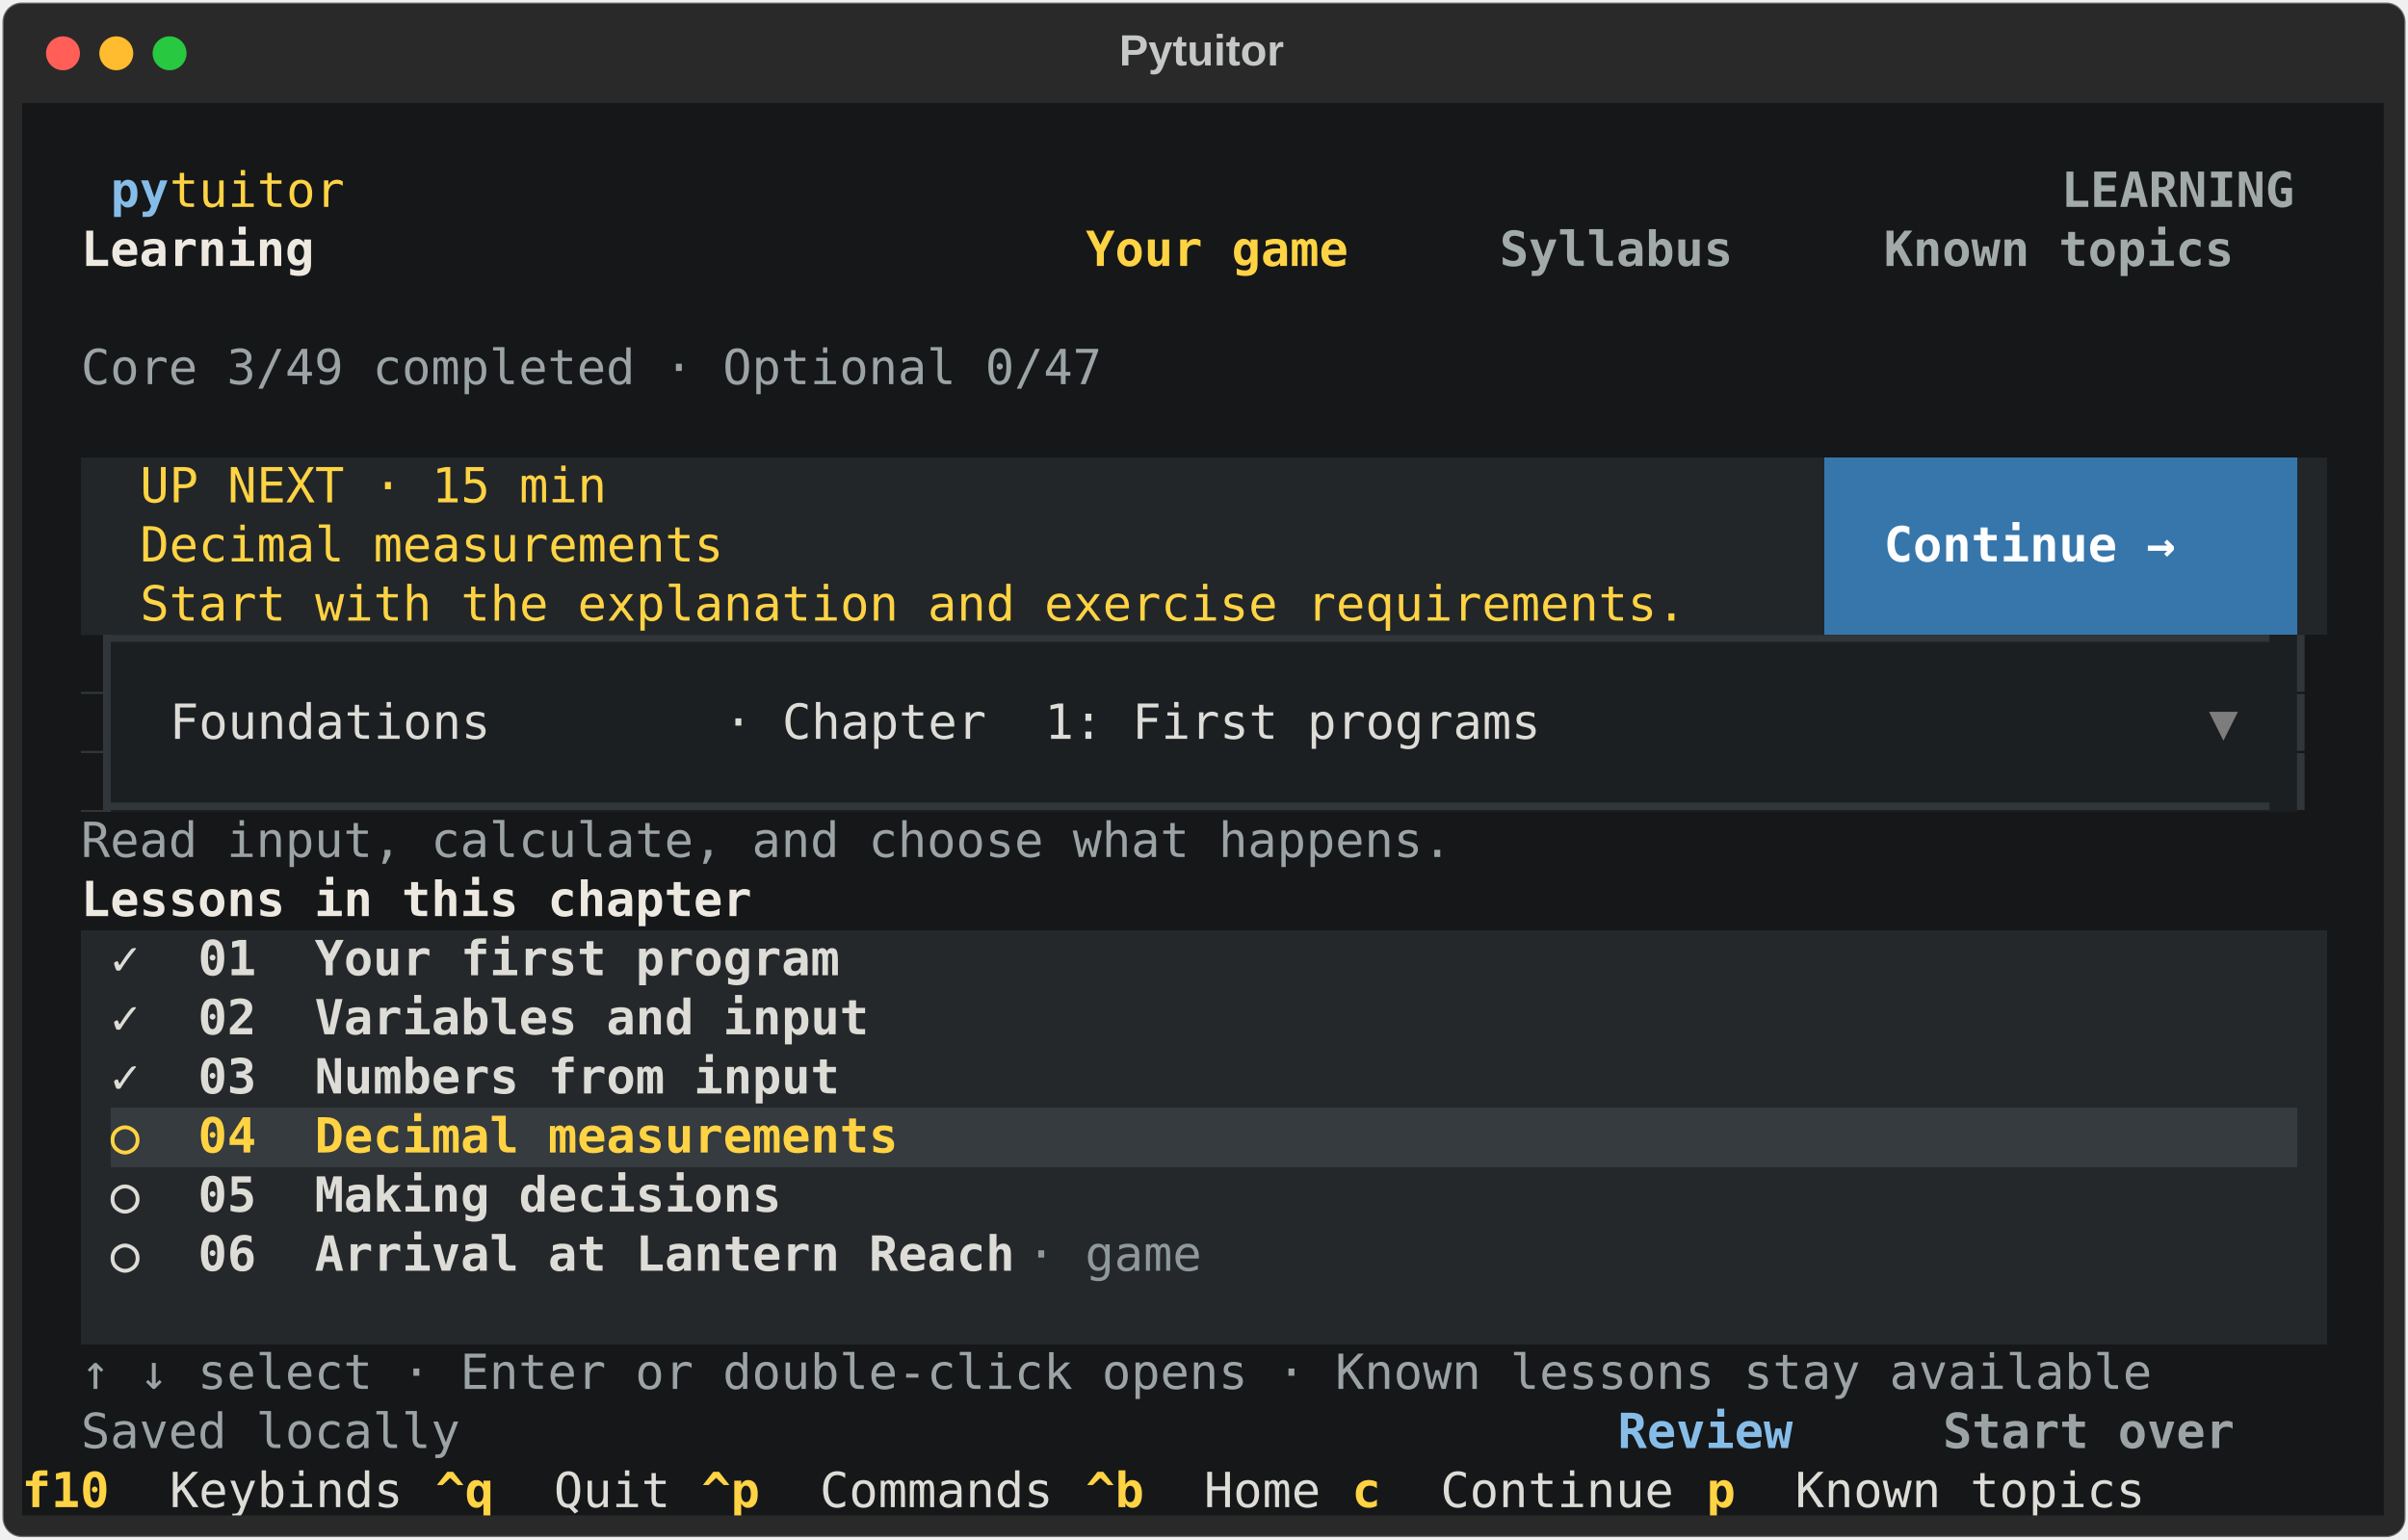
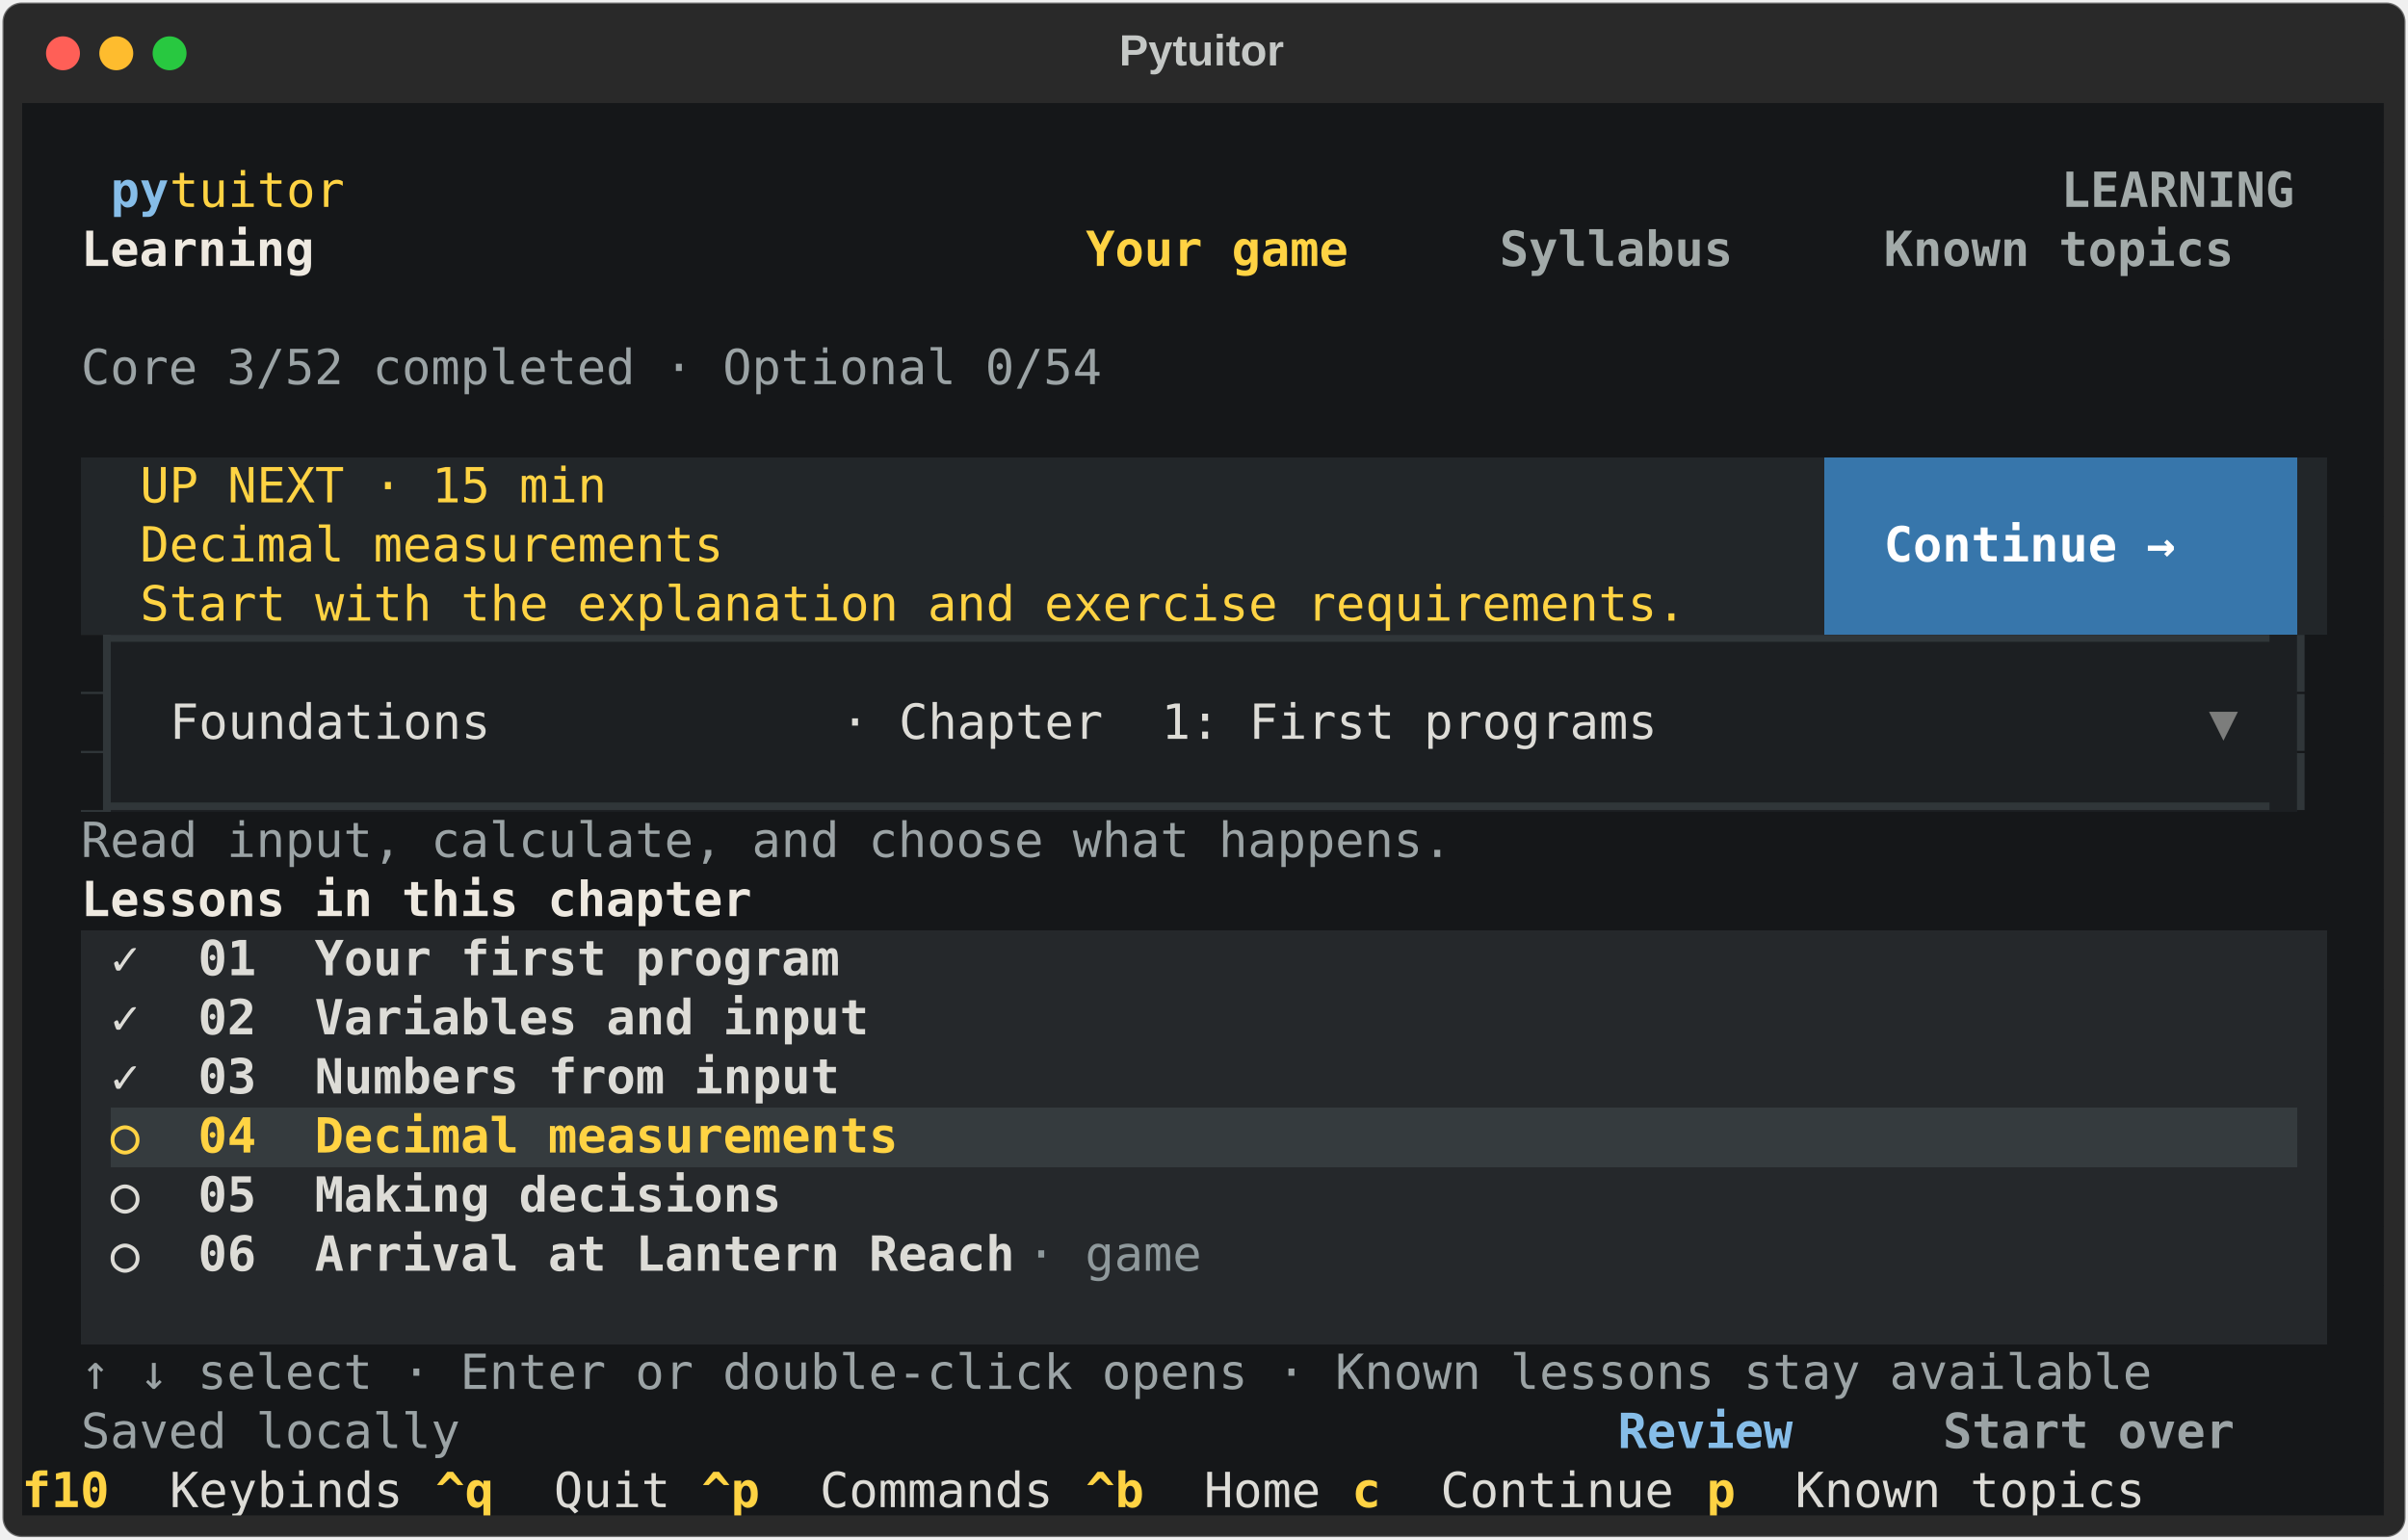
<svg xmlns="http://www.w3.org/2000/svg" class="rich-terminal" viewBox="0 0 994 635.6">
  <style>

    @font-face {
        font-family: "Fira Code";
        src: local("FiraCode-Regular"),
                url("https://cdnjs.cloudflare.com/ajax/libs/firacode/6.2.0/woff2/FiraCode-Regular.woff2") format("woff2"),
                url("https://cdnjs.cloudflare.com/ajax/libs/firacode/6.2.0/woff/FiraCode-Regular.woff") format("woff");
        font-style: normal;
        font-weight: 400;
    }
    @font-face {
        font-family: "Fira Code";
        src: local("FiraCode-Bold"),
                url("https://cdnjs.cloudflare.com/ajax/libs/firacode/6.2.0/woff2/FiraCode-Bold.woff2") format("woff2"),
                url("https://cdnjs.cloudflare.com/ajax/libs/firacode/6.2.0/woff/FiraCode-Bold.woff") format("woff");
        font-style: bold;
        font-weight: 700;
    }

    .terminal-baseline-matrix {
        font-family: Fira Code, monospace;
        font-size: 20px;
        line-height: 24.4px;
        font-variant-east-asian: full-width;
    }

    .terminal-baseline-title {
        font-size: 18px;
        font-weight: bold;
        font-family: arial;
    }

    .terminal-baseline-r1 { fill: #c5c8c6 }
.terminal-baseline-r2 { fill: #86bde8;font-weight: bold }
.terminal-baseline-r3 { fill: #ffd343 }
.terminal-baseline-r4 { fill: #a2aaa9;font-weight: bold }
.terminal-baseline-r5 { fill: #eee9e0;font-weight: bold }
.terminal-baseline-r6 { fill: #ffd343;font-weight: bold }
.terminal-baseline-r7 { fill: #9ba3a5 }
.terminal-baseline-r8 { fill: #ffffff;font-weight: bold }
.terminal-baseline-r9 { fill: #151719 }
.terminal-baseline-r10 { fill: #303639 }
.terminal-baseline-r11 { fill: #dddcd7 }
.terminal-baseline-r12 { fill: #7c7d7c }
.terminal-baseline-r13 { fill: #dddcd7;font-weight: bold }
.terminal-baseline-r14 { fill: #8f999c }
.terminal-baseline-r15 { fill: #9ba3a5;font-weight: bold }
    </style>
  <defs>
    <clipPath id="terminal-baseline-clip-terminal">
      <rect x="0" y="0" width="975.0" height="584.6" />
    </clipPath>
    <clipPath id="terminal-baseline-line-0">
      <rect x="0" y="1.5" width="976" height="24.65" />
    </clipPath>
    <clipPath id="terminal-baseline-line-1">
      <rect x="0" y="25.9" width="976" height="24.65" />
    </clipPath>
    <clipPath id="terminal-baseline-line-2">
      <rect x="0" y="50.3" width="976" height="24.65" />
    </clipPath>
    <clipPath id="terminal-baseline-line-3">
      <rect x="0" y="74.7" width="976" height="24.65" />
    </clipPath>
    <clipPath id="terminal-baseline-line-4">
      <rect x="0" y="99.1" width="976" height="24.65" />
    </clipPath>
    <clipPath id="terminal-baseline-line-5">
      <rect x="0" y="123.5" width="976" height="24.65" />
    </clipPath>
    <clipPath id="terminal-baseline-line-6">
      <rect x="0" y="147.9" width="976" height="24.65" />
    </clipPath>
    <clipPath id="terminal-baseline-line-7">
      <rect x="0" y="172.3" width="976" height="24.65" />
    </clipPath>
    <clipPath id="terminal-baseline-line-8">
      <rect x="0" y="196.7" width="976" height="24.65" />
    </clipPath>
    <clipPath id="terminal-baseline-line-9">
      <rect x="0" y="221.1" width="976" height="24.65" />
    </clipPath>
    <clipPath id="terminal-baseline-line-10">
      <rect x="0" y="245.5" width="976" height="24.65" />
    </clipPath>
    <clipPath id="terminal-baseline-line-11">
      <rect x="0" y="269.9" width="976" height="24.65" />
    </clipPath>
    <clipPath id="terminal-baseline-line-12">
      <rect x="0" y="294.3" width="976" height="24.65" />
    </clipPath>
    <clipPath id="terminal-baseline-line-13">
      <rect x="0" y="318.7" width="976" height="24.65" />
    </clipPath>
    <clipPath id="terminal-baseline-line-14">
      <rect x="0" y="343.1" width="976" height="24.65" />
    </clipPath>
    <clipPath id="terminal-baseline-line-15">
      <rect x="0" y="367.5" width="976" height="24.65" />
    </clipPath>
    <clipPath id="terminal-baseline-line-16">
      <rect x="0" y="391.9" width="976" height="24.65" />
    </clipPath>
    <clipPath id="terminal-baseline-line-17">
      <rect x="0" y="416.3" width="976" height="24.65" />
    </clipPath>
    <clipPath id="terminal-baseline-line-18">
      <rect x="0" y="440.7" width="976" height="24.65" />
    </clipPath>
    <clipPath id="terminal-baseline-line-19">
      <rect x="0" y="465.1" width="976" height="24.65" />
    </clipPath>
    <clipPath id="terminal-baseline-line-20">
      <rect x="0" y="489.5" width="976" height="24.65" />
    </clipPath>
    <clipPath id="terminal-baseline-line-21">
      <rect x="0" y="513.9" width="976" height="24.65" />
    </clipPath>
    <clipPath id="terminal-baseline-line-22">
      <rect x="0" y="538.3" width="976" height="24.65" />
    </clipPath>
  </defs>
  <rect fill="#292929" stroke="rgba(255,255,255,0.35)" stroke-width="1" x="1" y="1" width="992" height="633.6" rx="8" />
  <text class="terminal-baseline-title" fill="#c5c8c6" text-anchor="middle" x="496" y="27">Pytuitor</text>
  <g transform="translate(26,22)">
    <circle cx="0" cy="0" r="7" fill="#ff5f57" />
    <circle cx="22" cy="0" r="7" fill="#febc2e" />
    <circle cx="44" cy="0" r="7" fill="#28c840" />
  </g>
  <g transform="translate(9, 41)" clip-path="url(#terminal-baseline-clip-terminal)">
    <rect fill="#151719" x="0" y="1.5" width="976" height="24.65" shape-rendering="crispEdges" />
    <rect fill="#151719" x="0" y="25.9" width="36.6" height="24.65" shape-rendering="crispEdges" />
    <rect fill="#151719" x="36.6" y="25.9" width="24.4" height="24.65" shape-rendering="crispEdges" />
    <rect fill="#151719" x="61" y="25.9" width="73.2" height="24.65" shape-rendering="crispEdges" />
    <rect fill="#151719" x="134.2" y="25.9" width="109.8" height="24.65" shape-rendering="crispEdges" />
    <rect fill="#151719" x="244" y="25.9" width="597.8" height="24.65" shape-rendering="crispEdges" />
    <rect fill="#151719" x="841.8" y="25.9" width="97.6" height="24.65" shape-rendering="crispEdges" />
    <rect fill="#151719" x="939.4" y="25.9" width="36.6" height="24.65" shape-rendering="crispEdges" />
    <rect fill="#151719" x="0" y="50.3" width="24.4" height="24.65" shape-rendering="crispEdges" />
    <rect fill="#151719" x="24.4" y="50.3" width="97.6" height="24.65" shape-rendering="crispEdges" />
    <rect fill="#151719" x="122" y="50.3" width="305" height="24.65" shape-rendering="crispEdges" />
    <rect fill="#151719" x="427" y="50.3" width="12.2" height="24.65" shape-rendering="crispEdges" />
    <rect fill="#151719" x="439.2" y="50.3" width="134.2" height="24.65" shape-rendering="crispEdges" />
    <rect fill="#151719" x="573.4" y="50.3" width="12.2" height="24.65" shape-rendering="crispEdges" />
    <rect fill="#151719" x="585.6" y="50.3" width="12.2" height="24.65" shape-rendering="crispEdges" />
    <rect fill="#151719" x="597.8" y="50.3" width="12.2" height="24.65" shape-rendering="crispEdges" />
    <rect fill="#151719" x="610" y="50.3" width="122" height="24.65" shape-rendering="crispEdges" />
    <rect fill="#151719" x="732" y="50.3" width="12.2" height="24.65" shape-rendering="crispEdges" />
    <rect fill="#151719" x="744.2" y="50.3" width="12.2" height="24.65" shape-rendering="crispEdges" />
    <rect fill="#151719" x="756.4" y="50.3" width="12.2" height="24.65" shape-rendering="crispEdges" />
    <rect fill="#151719" x="768.6" y="50.3" width="170.8" height="24.65" shape-rendering="crispEdges" />
    <rect fill="#151719" x="939.4" y="50.3" width="12.2" height="24.65" shape-rendering="crispEdges" />
    <rect fill="#151719" x="951.6" y="50.3" width="24.4" height="24.65" shape-rendering="crispEdges" />
    <rect fill="#151719" x="0" y="74.7" width="24.4" height="24.65" shape-rendering="crispEdges" />
    <rect fill="#151719" x="24.4" y="74.7" width="927.2" height="24.65" shape-rendering="crispEdges" />
    <rect fill="#151719" x="951.6" y="74.7" width="24.4" height="24.65" shape-rendering="crispEdges" />
    <rect fill="#151719" x="0" y="99.1" width="24.4" height="24.65" shape-rendering="crispEdges" />
    <rect fill="#151719" x="24.4" y="99.1" width="427" height="24.65" shape-rendering="crispEdges" />
    <rect fill="#151719" x="451.4" y="99.1" width="500.2" height="24.65" shape-rendering="crispEdges" />
    <rect fill="#151719" x="951.6" y="99.1" width="24.4" height="24.65" shape-rendering="crispEdges" />
    <rect fill="#151719" x="0" y="123.5" width="24.4" height="24.65" shape-rendering="crispEdges" />
    <rect fill="#151719" x="24.4" y="123.5" width="927.2" height="24.65" shape-rendering="crispEdges" />
    <rect fill="#151719" x="951.6" y="123.5" width="24.4" height="24.65" shape-rendering="crispEdges" />
    <rect fill="#151719" x="0" y="147.9" width="24.4" height="24.65" shape-rendering="crispEdges" />
    <rect fill="#222629" x="24.4" y="147.9" width="12.2" height="24.65" shape-rendering="crispEdges" />
    <rect fill="#222629" x="36.6" y="147.9" width="12.2" height="24.65" shape-rendering="crispEdges" />
    <rect fill="#222629" x="48.8" y="147.9" width="195.2" height="24.65" shape-rendering="crispEdges" />
    <rect fill="#222629" x="244" y="147.9" width="475.8" height="24.65" shape-rendering="crispEdges" />
    <rect fill="#222629" x="719.8" y="147.9" width="12.2" height="24.65" shape-rendering="crispEdges" />
    <rect fill="#222629" x="732" y="147.9" width="12.2" height="24.65" shape-rendering="crispEdges" />
    <rect fill="#3776ab" x="744.2" y="147.9" width="24.4" height="24.65" shape-rendering="crispEdges" />
    <rect fill="#3776ab" x="768.6" y="147.9" width="146.4" height="24.65" shape-rendering="crispEdges" />
    <rect fill="#3776ab" x="915" y="147.9" width="24.4" height="24.65" shape-rendering="crispEdges" />
    <rect fill="#222629" x="939.4" y="147.9" width="12.2" height="24.65" shape-rendering="crispEdges" />
    <rect fill="#151719" x="951.6" y="147.9" width="24.4" height="24.65" shape-rendering="crispEdges" />
    <rect fill="#151719" x="0" y="172.3" width="24.4" height="24.65" shape-rendering="crispEdges" />
    <rect fill="#222629" x="24.4" y="172.3" width="12.2" height="24.65" shape-rendering="crispEdges" />
    <rect fill="#222629" x="36.6" y="172.3" width="12.2" height="24.65" shape-rendering="crispEdges" />
    <rect fill="#222629" x="48.8" y="172.3" width="244" height="24.65" shape-rendering="crispEdges" />
    <rect fill="#222629" x="292.8" y="172.3" width="427" height="24.65" shape-rendering="crispEdges" />
    <rect fill="#222629" x="719.8" y="172.3" width="12.2" height="24.65" shape-rendering="crispEdges" />
    <rect fill="#222629" x="732" y="172.3" width="12.2" height="24.65" shape-rendering="crispEdges" />
    <rect fill="#3776ab" x="744.2" y="172.3" width="24.4" height="24.65" shape-rendering="crispEdges" />
    <rect fill="#3776ab" x="768.6" y="172.3" width="146.4" height="24.65" shape-rendering="crispEdges" />
    <rect fill="#3776ab" x="915" y="172.3" width="24.4" height="24.65" shape-rendering="crispEdges" />
    <rect fill="#222629" x="939.4" y="172.3" width="12.2" height="24.65" shape-rendering="crispEdges" />
    <rect fill="#151719" x="951.6" y="172.3" width="24.4" height="24.65" shape-rendering="crispEdges" />
    <rect fill="#151719" x="0" y="196.7" width="24.4" height="24.65" shape-rendering="crispEdges" />
    <rect fill="#222629" x="24.4" y="196.7" width="12.2" height="24.65" shape-rendering="crispEdges" />
    <rect fill="#222629" x="36.6" y="196.7" width="12.2" height="24.65" shape-rendering="crispEdges" />
    <rect fill="#222629" x="48.8" y="196.7" width="646.6" height="24.65" shape-rendering="crispEdges" />
    <rect fill="#222629" x="695.4" y="196.7" width="24.4" height="24.65" shape-rendering="crispEdges" />
    <rect fill="#222629" x="719.8" y="196.7" width="12.2" height="24.65" shape-rendering="crispEdges" />
    <rect fill="#222629" x="732" y="196.7" width="12.2" height="24.65" shape-rendering="crispEdges" />
    <rect fill="#3776ab" x="744.2" y="196.7" width="24.4" height="24.65" shape-rendering="crispEdges" />
    <rect fill="#3776ab" x="768.6" y="196.7" width="146.4" height="24.65" shape-rendering="crispEdges" />
    <rect fill="#3776ab" x="915" y="196.7" width="24.4" height="24.65" shape-rendering="crispEdges" />
    <rect fill="#222629" x="939.4" y="196.7" width="12.2" height="24.65" shape-rendering="crispEdges" />
    <rect fill="#151719" x="951.6" y="196.7" width="24.4" height="24.65" shape-rendering="crispEdges" />
    <rect fill="#151719" x="0" y="221.1" width="24.4" height="24.65" shape-rendering="crispEdges" />
    <rect fill="#303639" x="24.4" y="221.1" width="12.2" height="24.65" shape-rendering="crispEdges" />
    <rect fill="#1c1f22" x="36.6" y="221.1" width="902.8" height="24.65" shape-rendering="crispEdges" />
    <rect fill="#151719" x="939.4" y="221.1" width="12.2" height="24.65" shape-rendering="crispEdges" />
    <rect fill="#151719" x="951.6" y="221.1" width="24.4" height="24.65" shape-rendering="crispEdges" />
    <rect fill="#151719" x="0" y="245.5" width="24.4" height="24.65" shape-rendering="crispEdges" />
    <rect fill="#303639" x="24.4" y="245.5" width="12.2" height="24.65" shape-rendering="crispEdges" />
    <rect fill="#1c1f22" x="36.6" y="245.5" width="24.4" height="24.65" shape-rendering="crispEdges" />
-     <rect fill="#1c1f22" x="61" y="245.5" width="573.4" height="24.65" shape-rendering="crispEdges" />
-     <rect fill="#1c1f22" x="634.4" y="245.5" width="256.2" height="24.65" shape-rendering="crispEdges" />
+     <rect fill="#1c1f22" x="61" y="245.5" width="622.2" height="24.65" shape-rendering="crispEdges" />
+     <rect fill="#1c1f22" x="683.2" y="245.5" width="207.4" height="24.65" shape-rendering="crispEdges" />
    <rect fill="#1c1f22" x="890.6" y="245.5" width="12.2" height="24.65" shape-rendering="crispEdges" />
    <rect fill="#1c1f22" x="902.8" y="245.5" width="12.2" height="24.65" shape-rendering="crispEdges" />
    <rect fill="#1c1f22" x="915" y="245.5" width="24.4" height="24.65" shape-rendering="crispEdges" />
    <rect fill="#151719" x="939.4" y="245.5" width="12.2" height="24.65" shape-rendering="crispEdges" />
    <rect fill="#151719" x="951.6" y="245.5" width="24.4" height="24.65" shape-rendering="crispEdges" />
    <rect fill="#151719" x="0" y="269.9" width="24.4" height="24.65" shape-rendering="crispEdges" />
    <rect fill="#303639" x="24.4" y="269.9" width="12.2" height="24.65" shape-rendering="crispEdges" />
    <rect fill="#1c1f22" x="36.6" y="269.9" width="902.8" height="24.65" shape-rendering="crispEdges" />
    <rect fill="#151719" x="939.4" y="269.9" width="12.2" height="24.65" shape-rendering="crispEdges" />
    <rect fill="#151719" x="951.6" y="269.9" width="24.4" height="24.65" shape-rendering="crispEdges" />
    <rect fill="#151719" x="0" y="294.3" width="24.4" height="24.65" shape-rendering="crispEdges" />
    <rect fill="#151719" x="24.4" y="294.3" width="573.4" height="24.65" shape-rendering="crispEdges" />
    <rect fill="#151719" x="597.8" y="294.3" width="353.8" height="24.65" shape-rendering="crispEdges" />
    <rect fill="#151719" x="951.6" y="294.3" width="24.4" height="24.65" shape-rendering="crispEdges" />
    <rect fill="#151719" x="0" y="318.7" width="24.4" height="24.65" shape-rendering="crispEdges" />
    <rect fill="#151719" x="24.4" y="318.7" width="280.6" height="24.65" shape-rendering="crispEdges" />
    <rect fill="#151719" x="305" y="318.7" width="646.6" height="24.65" shape-rendering="crispEdges" />
    <rect fill="#151719" x="951.6" y="318.7" width="24.4" height="24.65" shape-rendering="crispEdges" />
    <rect fill="#151719" x="0" y="343.1" width="24.4" height="24.65" shape-rendering="crispEdges" />
    <rect fill="#25282b" x="24.4" y="343.1" width="12.2" height="24.65" shape-rendering="crispEdges" />
    <rect fill="#25282b" x="36.6" y="343.1" width="305" height="24.65" shape-rendering="crispEdges" />
    <rect fill="#25282b" x="341.6" y="343.1" width="597.8" height="24.65" shape-rendering="crispEdges" />
    <rect fill="#25282b" x="939.4" y="343.1" width="12.2" height="24.65" shape-rendering="crispEdges" />
    <rect fill="#151719" x="951.6" y="343.1" width="24.4" height="24.65" shape-rendering="crispEdges" />
    <rect fill="#151719" x="0" y="367.5" width="24.4" height="24.65" shape-rendering="crispEdges" />
    <rect fill="#25282b" x="24.4" y="367.5" width="12.2" height="24.65" shape-rendering="crispEdges" />
    <rect fill="#25282b" x="36.6" y="367.5" width="317.2" height="24.65" shape-rendering="crispEdges" />
    <rect fill="#25282b" x="353.8" y="367.5" width="585.6" height="24.65" shape-rendering="crispEdges" />
    <rect fill="#25282b" x="939.4" y="367.5" width="12.2" height="24.65" shape-rendering="crispEdges" />
    <rect fill="#151719" x="951.6" y="367.5" width="24.4" height="24.65" shape-rendering="crispEdges" />
    <rect fill="#151719" x="0" y="391.9" width="24.4" height="24.65" shape-rendering="crispEdges" />
    <rect fill="#25282b" x="24.4" y="391.9" width="12.2" height="24.65" shape-rendering="crispEdges" />
    <rect fill="#25282b" x="36.6" y="391.9" width="305" height="24.65" shape-rendering="crispEdges" />
    <rect fill="#25282b" x="341.6" y="391.9" width="597.8" height="24.65" shape-rendering="crispEdges" />
    <rect fill="#25282b" x="939.4" y="391.9" width="12.2" height="24.65" shape-rendering="crispEdges" />
    <rect fill="#151719" x="951.6" y="391.9" width="24.4" height="24.65" shape-rendering="crispEdges" />
    <rect fill="#151719" x="0" y="416.3" width="24.4" height="24.65" shape-rendering="crispEdges" />
    <rect fill="#25282b" x="24.4" y="416.3" width="12.2" height="24.65" shape-rendering="crispEdges" />
    <rect fill="#353b3e" x="36.6" y="416.3" width="329.4" height="24.65" shape-rendering="crispEdges" />
    <rect fill="#353b3e" x="366" y="416.3" width="573.4" height="24.65" shape-rendering="crispEdges" />
    <rect fill="#25282b" x="939.4" y="416.3" width="12.2" height="24.65" shape-rendering="crispEdges" />
    <rect fill="#151719" x="951.6" y="416.3" width="24.4" height="24.65" shape-rendering="crispEdges" />
    <rect fill="#151719" x="0" y="440.7" width="24.4" height="24.65" shape-rendering="crispEdges" />
    <rect fill="#25282b" x="24.4" y="440.7" width="12.2" height="24.65" shape-rendering="crispEdges" />
    <rect fill="#25282b" x="36.6" y="440.7" width="280.6" height="24.65" shape-rendering="crispEdges" />
    <rect fill="#25282b" x="317.2" y="440.7" width="622.2" height="24.65" shape-rendering="crispEdges" />
    <rect fill="#25282b" x="939.4" y="440.7" width="12.2" height="24.65" shape-rendering="crispEdges" />
    <rect fill="#151719" x="951.6" y="440.7" width="24.4" height="24.65" shape-rendering="crispEdges" />
    <rect fill="#151719" x="0" y="465.1" width="24.4" height="24.65" shape-rendering="crispEdges" />
    <rect fill="#25282b" x="24.4" y="465.1" width="12.2" height="24.65" shape-rendering="crispEdges" />
    <rect fill="#25282b" x="36.6" y="465.1" width="378.2" height="24.65" shape-rendering="crispEdges" />
    <rect fill="#25282b" x="414.8" y="465.1" width="85.4" height="24.65" shape-rendering="crispEdges" />
    <rect fill="#25282b" x="500.2" y="465.1" width="439.2" height="24.65" shape-rendering="crispEdges" />
    <rect fill="#25282b" x="939.4" y="465.1" width="12.2" height="24.65" shape-rendering="crispEdges" />
    <rect fill="#151719" x="951.6" y="465.1" width="24.4" height="24.65" shape-rendering="crispEdges" />
    <rect fill="#151719" x="0" y="489.5" width="24.4" height="24.65" shape-rendering="crispEdges" />
    <rect fill="#25282b" x="24.4" y="489.5" width="12.2" height="24.65" shape-rendering="crispEdges" />
    <rect fill="#25282b" x="36.6" y="489.5" width="902.8" height="24.65" shape-rendering="crispEdges" />
    <rect fill="#25282b" x="939.4" y="489.5" width="12.2" height="24.65" shape-rendering="crispEdges" />
    <rect fill="#151719" x="951.6" y="489.5" width="24.4" height="24.65" shape-rendering="crispEdges" />
    <rect fill="#151719" x="0" y="513.9" width="24.4" height="24.65" shape-rendering="crispEdges" />
    <rect fill="#151719" x="24.4" y="513.9" width="866.2" height="24.65" shape-rendering="crispEdges" />
    <rect fill="#151719" x="890.6" y="513.9" width="61" height="24.65" shape-rendering="crispEdges" />
    <rect fill="#151719" x="951.6" y="513.9" width="24.4" height="24.65" shape-rendering="crispEdges" />
    <rect fill="#151719" x="0" y="538.3" width="24.4" height="24.65" shape-rendering="crispEdges" />
    <rect fill="#151719" x="24.4" y="538.3" width="158.6" height="24.65" shape-rendering="crispEdges" />
    <rect fill="#151719" x="183" y="538.3" width="463.6" height="24.65" shape-rendering="crispEdges" />
    <rect fill="#151719" x="646.6" y="538.3" width="12.2" height="24.65" shape-rendering="crispEdges" />
    <rect fill="#151719" x="658.8" y="538.3" width="97.6" height="24.65" shape-rendering="crispEdges" />
    <rect fill="#151719" x="756.4" y="538.3" width="12.2" height="24.65" shape-rendering="crispEdges" />
    <rect fill="#151719" x="768.6" y="538.3" width="12.2" height="24.65" shape-rendering="crispEdges" />
    <rect fill="#151719" x="780.8" y="538.3" width="12.2" height="24.65" shape-rendering="crispEdges" />
    <rect fill="#151719" x="793" y="538.3" width="146.4" height="24.65" shape-rendering="crispEdges" />
    <rect fill="#151719" x="939.4" y="538.3" width="12.2" height="24.65" shape-rendering="crispEdges" />
    <rect fill="#151719" x="951.6" y="538.3" width="24.4" height="24.65" shape-rendering="crispEdges" />
    <rect fill="#151719" x="0" y="562.7" width="61" height="24.65" shape-rendering="crispEdges" />
    <rect fill="#151719" x="61" y="562.7" width="109.8" height="24.65" shape-rendering="crispEdges" />
    <rect fill="#151719" x="170.8" y="562.7" width="48.8" height="24.65" shape-rendering="crispEdges" />
    <rect fill="#151719" x="219.6" y="562.7" width="61" height="24.65" shape-rendering="crispEdges" />
    <rect fill="#151719" x="280.6" y="562.7" width="48.8" height="24.65" shape-rendering="crispEdges" />
    <rect fill="#151719" x="329.4" y="562.7" width="109.8" height="24.65" shape-rendering="crispEdges" />
    <rect fill="#151719" x="439.2" y="562.7" width="48.8" height="24.65" shape-rendering="crispEdges" />
    <rect fill="#151719" x="488" y="562.7" width="61" height="24.65" shape-rendering="crispEdges" />
    <rect fill="#151719" x="549" y="562.7" width="36.6" height="24.65" shape-rendering="crispEdges" />
    <rect fill="#151719" x="585.6" y="562.7" width="109.8" height="24.65" shape-rendering="crispEdges" />
    <rect fill="#151719" x="695.4" y="562.7" width="36.6" height="24.65" shape-rendering="crispEdges" />
    <rect fill="#151719" x="732" y="562.7" width="158.6" height="24.65" shape-rendering="crispEdges" />
    <rect fill="#151719" x="890.6" y="562.7" width="85.4" height="24.65" shape-rendering="crispEdges" />
    <g class="terminal-baseline-matrix">
      <text class="terminal-baseline-r1" x="976" y="20" textLength="12.2" clip-path="url(#terminal-baseline-line-0)">
</text>
      <text class="terminal-baseline-r2" x="36.6" y="44.4" textLength="24.4" clip-path="url(#terminal-baseline-line-1)">py</text>
      <text class="terminal-baseline-r3" x="61" y="44.4" textLength="73.2" clip-path="url(#terminal-baseline-line-1)">tuitor</text>
      <text class="terminal-baseline-r4" x="841.8" y="44.4" textLength="97.6" clip-path="url(#terminal-baseline-line-1)">LEARNING</text>
      <text class="terminal-baseline-r1" x="976" y="44.4" textLength="12.2" clip-path="url(#terminal-baseline-line-1)">
</text>
      <text class="terminal-baseline-r5" x="24.4" y="68.8" textLength="97.6" clip-path="url(#terminal-baseline-line-2)">Learning</text>
      <text class="terminal-baseline-r6" x="439.2" y="68.8" textLength="134.2" clip-path="url(#terminal-baseline-line-2)"> Your game </text>
      <text class="terminal-baseline-r4" x="610" y="68.8" textLength="122" clip-path="url(#terminal-baseline-line-2)"> Syllabus </text>
      <text class="terminal-baseline-r4" x="768.6" y="68.8" textLength="170.8" clip-path="url(#terminal-baseline-line-2)"> Known topics </text>
      <text class="terminal-baseline-r1" x="976" y="68.8" textLength="12.2" clip-path="url(#terminal-baseline-line-2)">
</text>
      <text class="terminal-baseline-r1" x="976" y="93.2" textLength="12.2" clip-path="url(#terminal-baseline-line-3)">
</text>
-       <text class="terminal-baseline-r7" x="24.4" y="117.6" textLength="427" clip-path="url(#terminal-baseline-line-4)">Core 3/49 completed · Optional 0/47</text>
+       <text class="terminal-baseline-r7" x="24.4" y="117.6" textLength="427" clip-path="url(#terminal-baseline-line-4)">Core 3/52 completed · Optional 0/54</text>
      <text class="terminal-baseline-r1" x="976" y="117.6" textLength="12.2" clip-path="url(#terminal-baseline-line-4)">
</text>
      <text class="terminal-baseline-r1" x="976" y="142" textLength="12.2" clip-path="url(#terminal-baseline-line-5)">
</text>
      <text class="terminal-baseline-r3" x="48.8" y="166.4" textLength="195.2" clip-path="url(#terminal-baseline-line-6)">UP NEXT · 15 min</text>
      <text class="terminal-baseline-r1" x="976" y="166.4" textLength="12.2" clip-path="url(#terminal-baseline-line-6)">
</text>
      <text class="terminal-baseline-r3" x="48.8" y="190.8" textLength="244" clip-path="url(#terminal-baseline-line-7)">Decimal measurements</text>
      <text class="terminal-baseline-r8" x="768.6" y="190.8" textLength="146.4" clip-path="url(#terminal-baseline-line-7)"> Continue → </text>
      <text class="terminal-baseline-r1" x="976" y="190.8" textLength="12.2" clip-path="url(#terminal-baseline-line-7)">
</text>
      <text class="terminal-baseline-r3" x="48.8" y="215.2" textLength="646.6" clip-path="url(#terminal-baseline-line-8)">Start with the explanation and exercise requirements.</text>
      <text class="terminal-baseline-r1" x="976" y="215.2" textLength="12.2" clip-path="url(#terminal-baseline-line-8)">
</text>
      <text class="terminal-baseline-r9" x="24.4" y="239.6" textLength="12.2" clip-path="url(#terminal-baseline-line-9)">▊</text>
      <text class="terminal-baseline-r10" x="36.6" y="239.6" textLength="902.8" clip-path="url(#terminal-baseline-line-9)">▔▔▔▔▔▔▔▔▔▔▔▔▔▔▔▔▔▔▔▔▔▔▔▔▔▔▔▔▔▔▔▔▔▔▔▔▔▔▔▔▔▔▔▔▔▔▔▔▔▔▔▔▔▔▔▔▔▔▔▔▔▔▔▔▔▔▔▔▔▔▔▔▔▔</text>
      <text class="terminal-baseline-r10" x="939.4" y="239.6" textLength="12.2" clip-path="url(#terminal-baseline-line-9)">▎</text>
      <text class="terminal-baseline-r1" x="976" y="239.6" textLength="12.2" clip-path="url(#terminal-baseline-line-9)">
</text>
      <text class="terminal-baseline-r9" x="24.4" y="264" textLength="12.2" clip-path="url(#terminal-baseline-line-10)">▊</text>
-       <text class="terminal-baseline-r11" x="61" y="264" textLength="573.4" clip-path="url(#terminal-baseline-line-10)">Foundations        · Chapter  1: First programs</text>
+       <text class="terminal-baseline-r11" x="61" y="264" textLength="622.2" clip-path="url(#terminal-baseline-line-10)">Foundations            · Chapter  1: First programs</text>
      <text class="terminal-baseline-r12" x="902.8" y="264" textLength="12.2" clip-path="url(#terminal-baseline-line-10)">▼</text>
      <text class="terminal-baseline-r10" x="939.4" y="264" textLength="12.2" clip-path="url(#terminal-baseline-line-10)">▎</text>
      <text class="terminal-baseline-r1" x="976" y="264" textLength="12.2" clip-path="url(#terminal-baseline-line-10)">
</text>
      <text class="terminal-baseline-r9" x="24.4" y="288.4" textLength="12.2" clip-path="url(#terminal-baseline-line-11)">▊</text>
      <text class="terminal-baseline-r10" x="36.6" y="288.4" textLength="902.8" clip-path="url(#terminal-baseline-line-11)">▁▁▁▁▁▁▁▁▁▁▁▁▁▁▁▁▁▁▁▁▁▁▁▁▁▁▁▁▁▁▁▁▁▁▁▁▁▁▁▁▁▁▁▁▁▁▁▁▁▁▁▁▁▁▁▁▁▁▁▁▁▁▁▁▁▁▁▁▁▁▁▁▁▁</text>
      <text class="terminal-baseline-r10" x="939.4" y="288.4" textLength="12.2" clip-path="url(#terminal-baseline-line-11)">▎</text>
      <text class="terminal-baseline-r1" x="976" y="288.4" textLength="12.2" clip-path="url(#terminal-baseline-line-11)">
</text>
      <text class="terminal-baseline-r7" x="24.4" y="312.8" textLength="573.4" clip-path="url(#terminal-baseline-line-12)">Read input, calculate, and choose what happens.</text>
      <text class="terminal-baseline-r1" x="976" y="312.8" textLength="12.2" clip-path="url(#terminal-baseline-line-12)">
</text>
      <text class="terminal-baseline-r5" x="24.4" y="337.2" textLength="280.6" clip-path="url(#terminal-baseline-line-13)">Lessons in this chapter</text>
      <text class="terminal-baseline-r1" x="976" y="337.2" textLength="12.2" clip-path="url(#terminal-baseline-line-13)">
</text>
      <text class="terminal-baseline-r13" x="36.6" y="361.6" textLength="305" clip-path="url(#terminal-baseline-line-14)">✓  01  Your first program</text>
      <text class="terminal-baseline-r1" x="976" y="361.6" textLength="12.2" clip-path="url(#terminal-baseline-line-14)">
</text>
      <text class="terminal-baseline-r13" x="36.6" y="386" textLength="317.2" clip-path="url(#terminal-baseline-line-15)">✓  02  Variables and input</text>
      <text class="terminal-baseline-r1" x="976" y="386" textLength="12.2" clip-path="url(#terminal-baseline-line-15)">
</text>
      <text class="terminal-baseline-r13" x="36.6" y="410.4" textLength="305" clip-path="url(#terminal-baseline-line-16)">✓  03  Numbers from input</text>
      <text class="terminal-baseline-r1" x="976" y="410.4" textLength="12.2" clip-path="url(#terminal-baseline-line-16)">
</text>
      <text class="terminal-baseline-r6" x="36.6" y="434.8" textLength="329.4" clip-path="url(#terminal-baseline-line-17)">○  04  Decimal measurements</text>
      <text class="terminal-baseline-r1" x="976" y="434.8" textLength="12.2" clip-path="url(#terminal-baseline-line-17)">
</text>
      <text class="terminal-baseline-r13" x="36.6" y="459.2" textLength="280.6" clip-path="url(#terminal-baseline-line-18)">○  05  Making decisions</text>
      <text class="terminal-baseline-r1" x="976" y="459.2" textLength="12.2" clip-path="url(#terminal-baseline-line-18)">
</text>
      <text class="terminal-baseline-r13" x="36.6" y="483.6" textLength="378.2" clip-path="url(#terminal-baseline-line-19)">○  06  Arrival at Lantern Reach</text>
      <text class="terminal-baseline-r14" x="414.8" y="483.6" textLength="85.4" clip-path="url(#terminal-baseline-line-19)"> · game</text>
      <text class="terminal-baseline-r1" x="976" y="483.6" textLength="12.2" clip-path="url(#terminal-baseline-line-19)">
</text>
      <text class="terminal-baseline-r1" x="976" y="508" textLength="12.2" clip-path="url(#terminal-baseline-line-20)">
</text>
      <text class="terminal-baseline-r7" x="24.4" y="532.4" textLength="866.2" clip-path="url(#terminal-baseline-line-21)">↑ ↓ select · Enter or double-click opens · Known lessons stay available</text>
      <text class="terminal-baseline-r1" x="976" y="532.4" textLength="12.2" clip-path="url(#terminal-baseline-line-21)">
</text>
      <text class="terminal-baseline-r7" x="24.4" y="556.8" textLength="158.6" clip-path="url(#terminal-baseline-line-22)">Saved locally</text>
      <text class="terminal-baseline-r2" x="658.8" y="556.8" textLength="97.6" clip-path="url(#terminal-baseline-line-22)"> Review </text>
      <text class="terminal-baseline-r15" x="793" y="556.8" textLength="146.4" clip-path="url(#terminal-baseline-line-22)"> Start over </text>
      <text class="terminal-baseline-r1" x="976" y="556.8" textLength="12.2" clip-path="url(#terminal-baseline-line-22)">
</text>
      <text class="terminal-baseline-r6" x="0" y="581.2" textLength="61" clip-path="url(#terminal-baseline-line-23)"> f10 </text>
      <text class="terminal-baseline-r11" x="61" y="581.2" textLength="109.8" clip-path="url(#terminal-baseline-line-23)">Keybinds </text>
      <text class="terminal-baseline-r6" x="170.8" y="581.2" textLength="48.8" clip-path="url(#terminal-baseline-line-23)"> ^q </text>
      <text class="terminal-baseline-r11" x="219.6" y="581.2" textLength="61" clip-path="url(#terminal-baseline-line-23)">Quit </text>
      <text class="terminal-baseline-r6" x="280.6" y="581.2" textLength="48.8" clip-path="url(#terminal-baseline-line-23)"> ^p </text>
      <text class="terminal-baseline-r11" x="329.4" y="581.2" textLength="109.8" clip-path="url(#terminal-baseline-line-23)">Commands </text>
      <text class="terminal-baseline-r6" x="439.2" y="581.2" textLength="48.8" clip-path="url(#terminal-baseline-line-23)"> ^b </text>
      <text class="terminal-baseline-r11" x="488" y="581.2" textLength="61" clip-path="url(#terminal-baseline-line-23)">Home </text>
      <text class="terminal-baseline-r6" x="549" y="581.2" textLength="36.6" clip-path="url(#terminal-baseline-line-23)"> c </text>
      <text class="terminal-baseline-r11" x="585.6" y="581.2" textLength="109.8" clip-path="url(#terminal-baseline-line-23)">Continue </text>
      <text class="terminal-baseline-r6" x="695.4" y="581.2" textLength="36.6" clip-path="url(#terminal-baseline-line-23)"> p </text>
      <text class="terminal-baseline-r11" x="732" y="581.2" textLength="158.6" clip-path="url(#terminal-baseline-line-23)">Known topics </text>
    </g>
  </g>
</svg>
